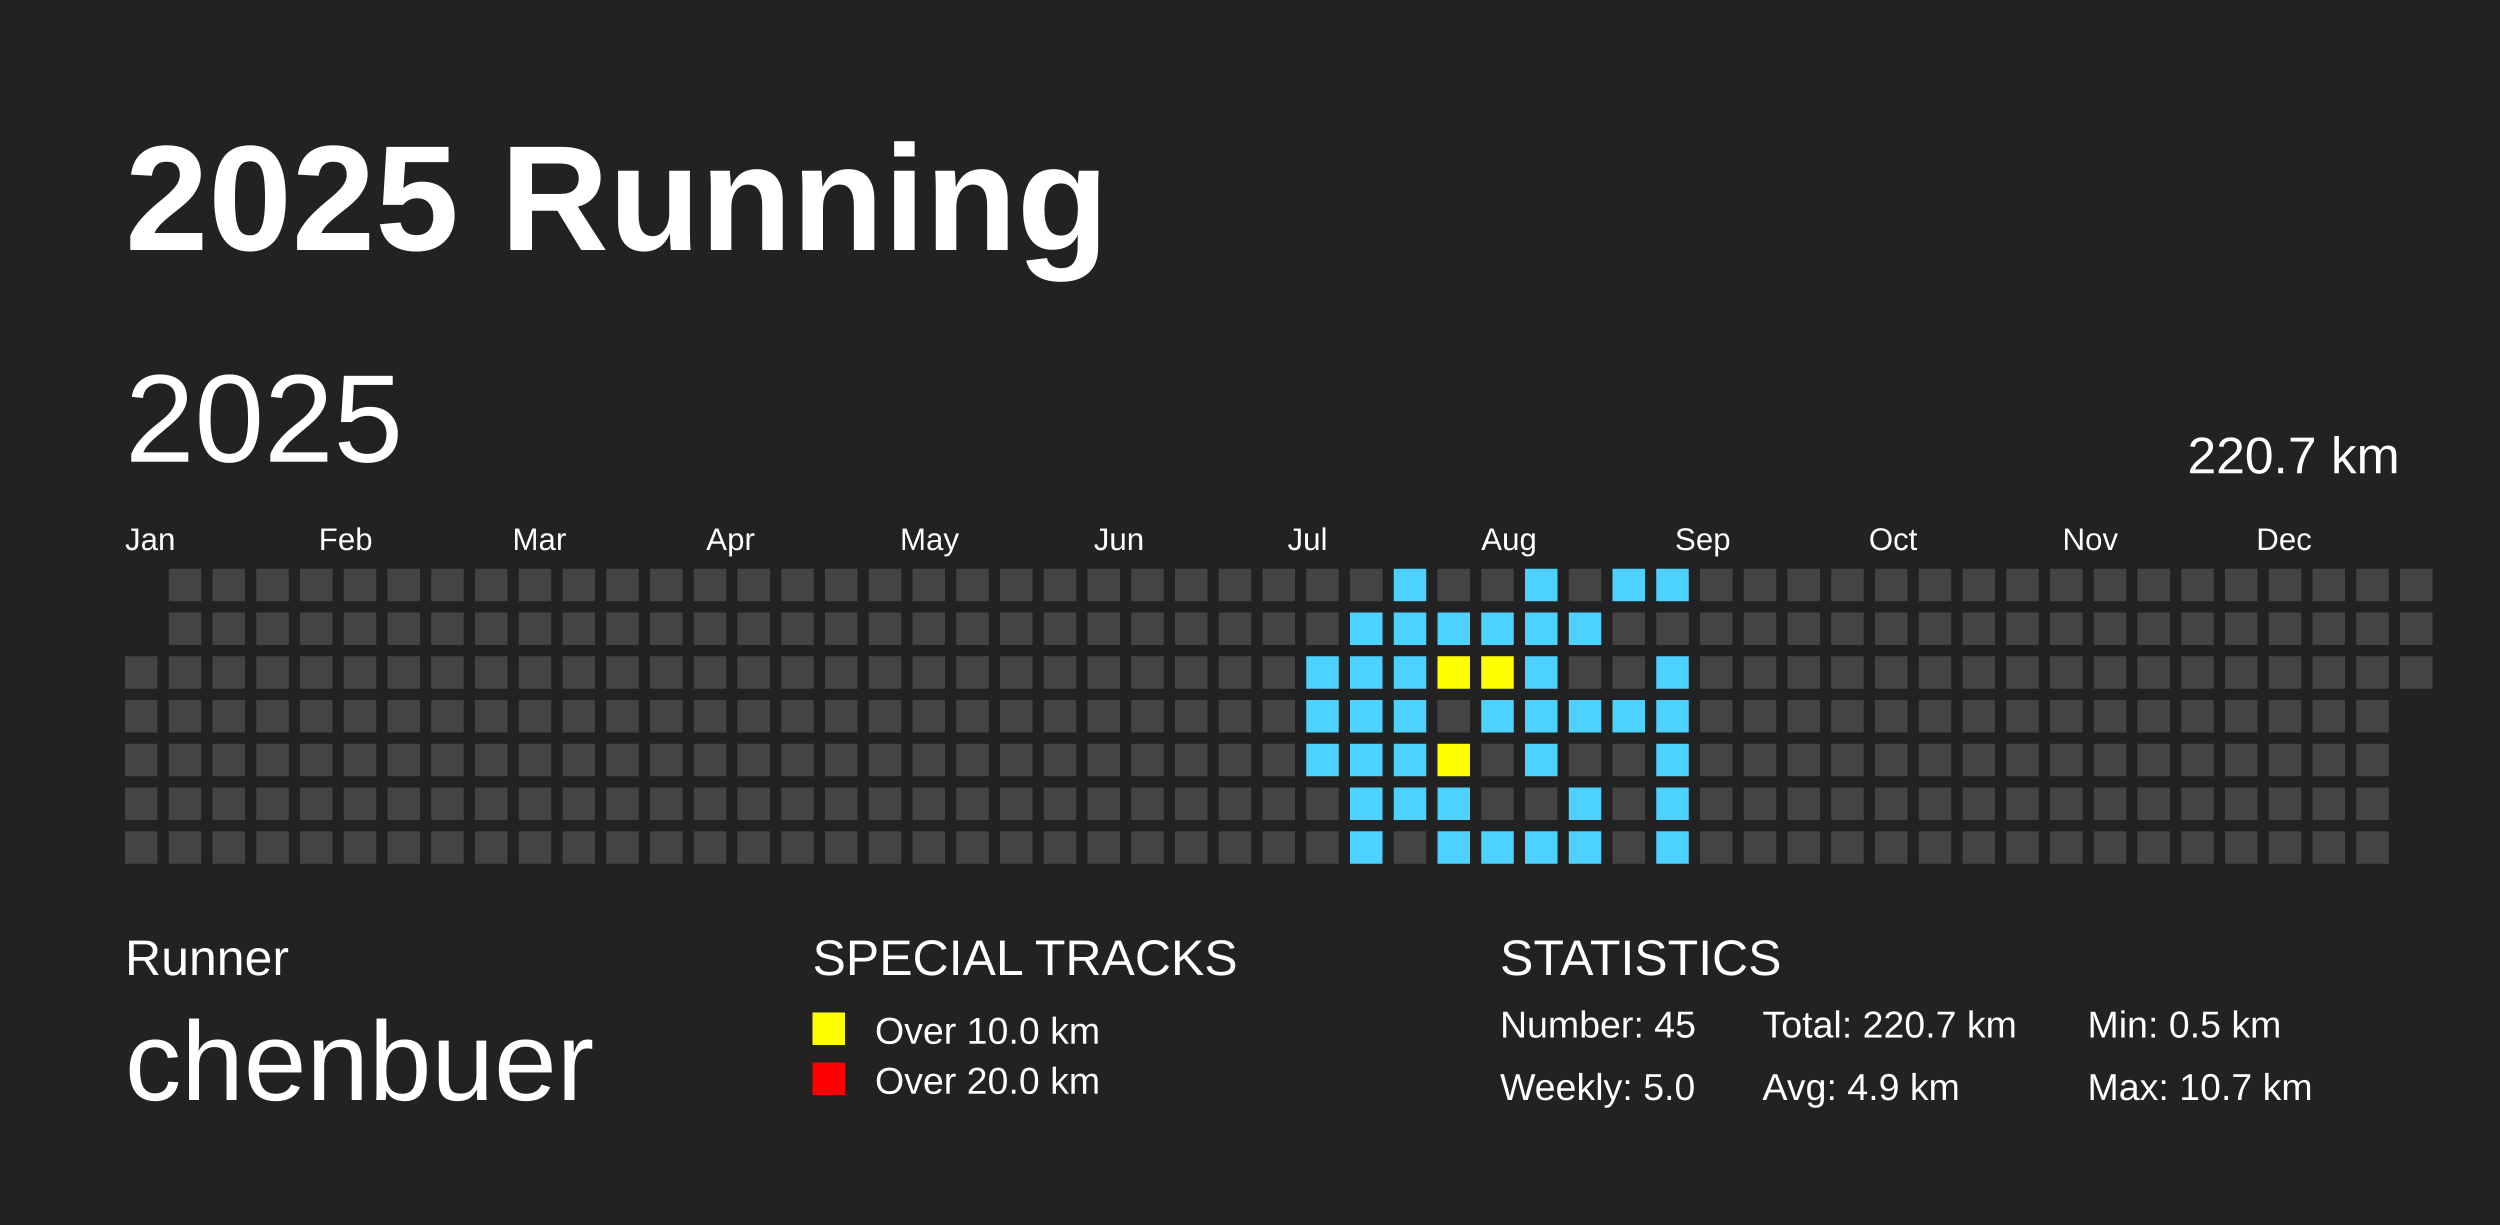
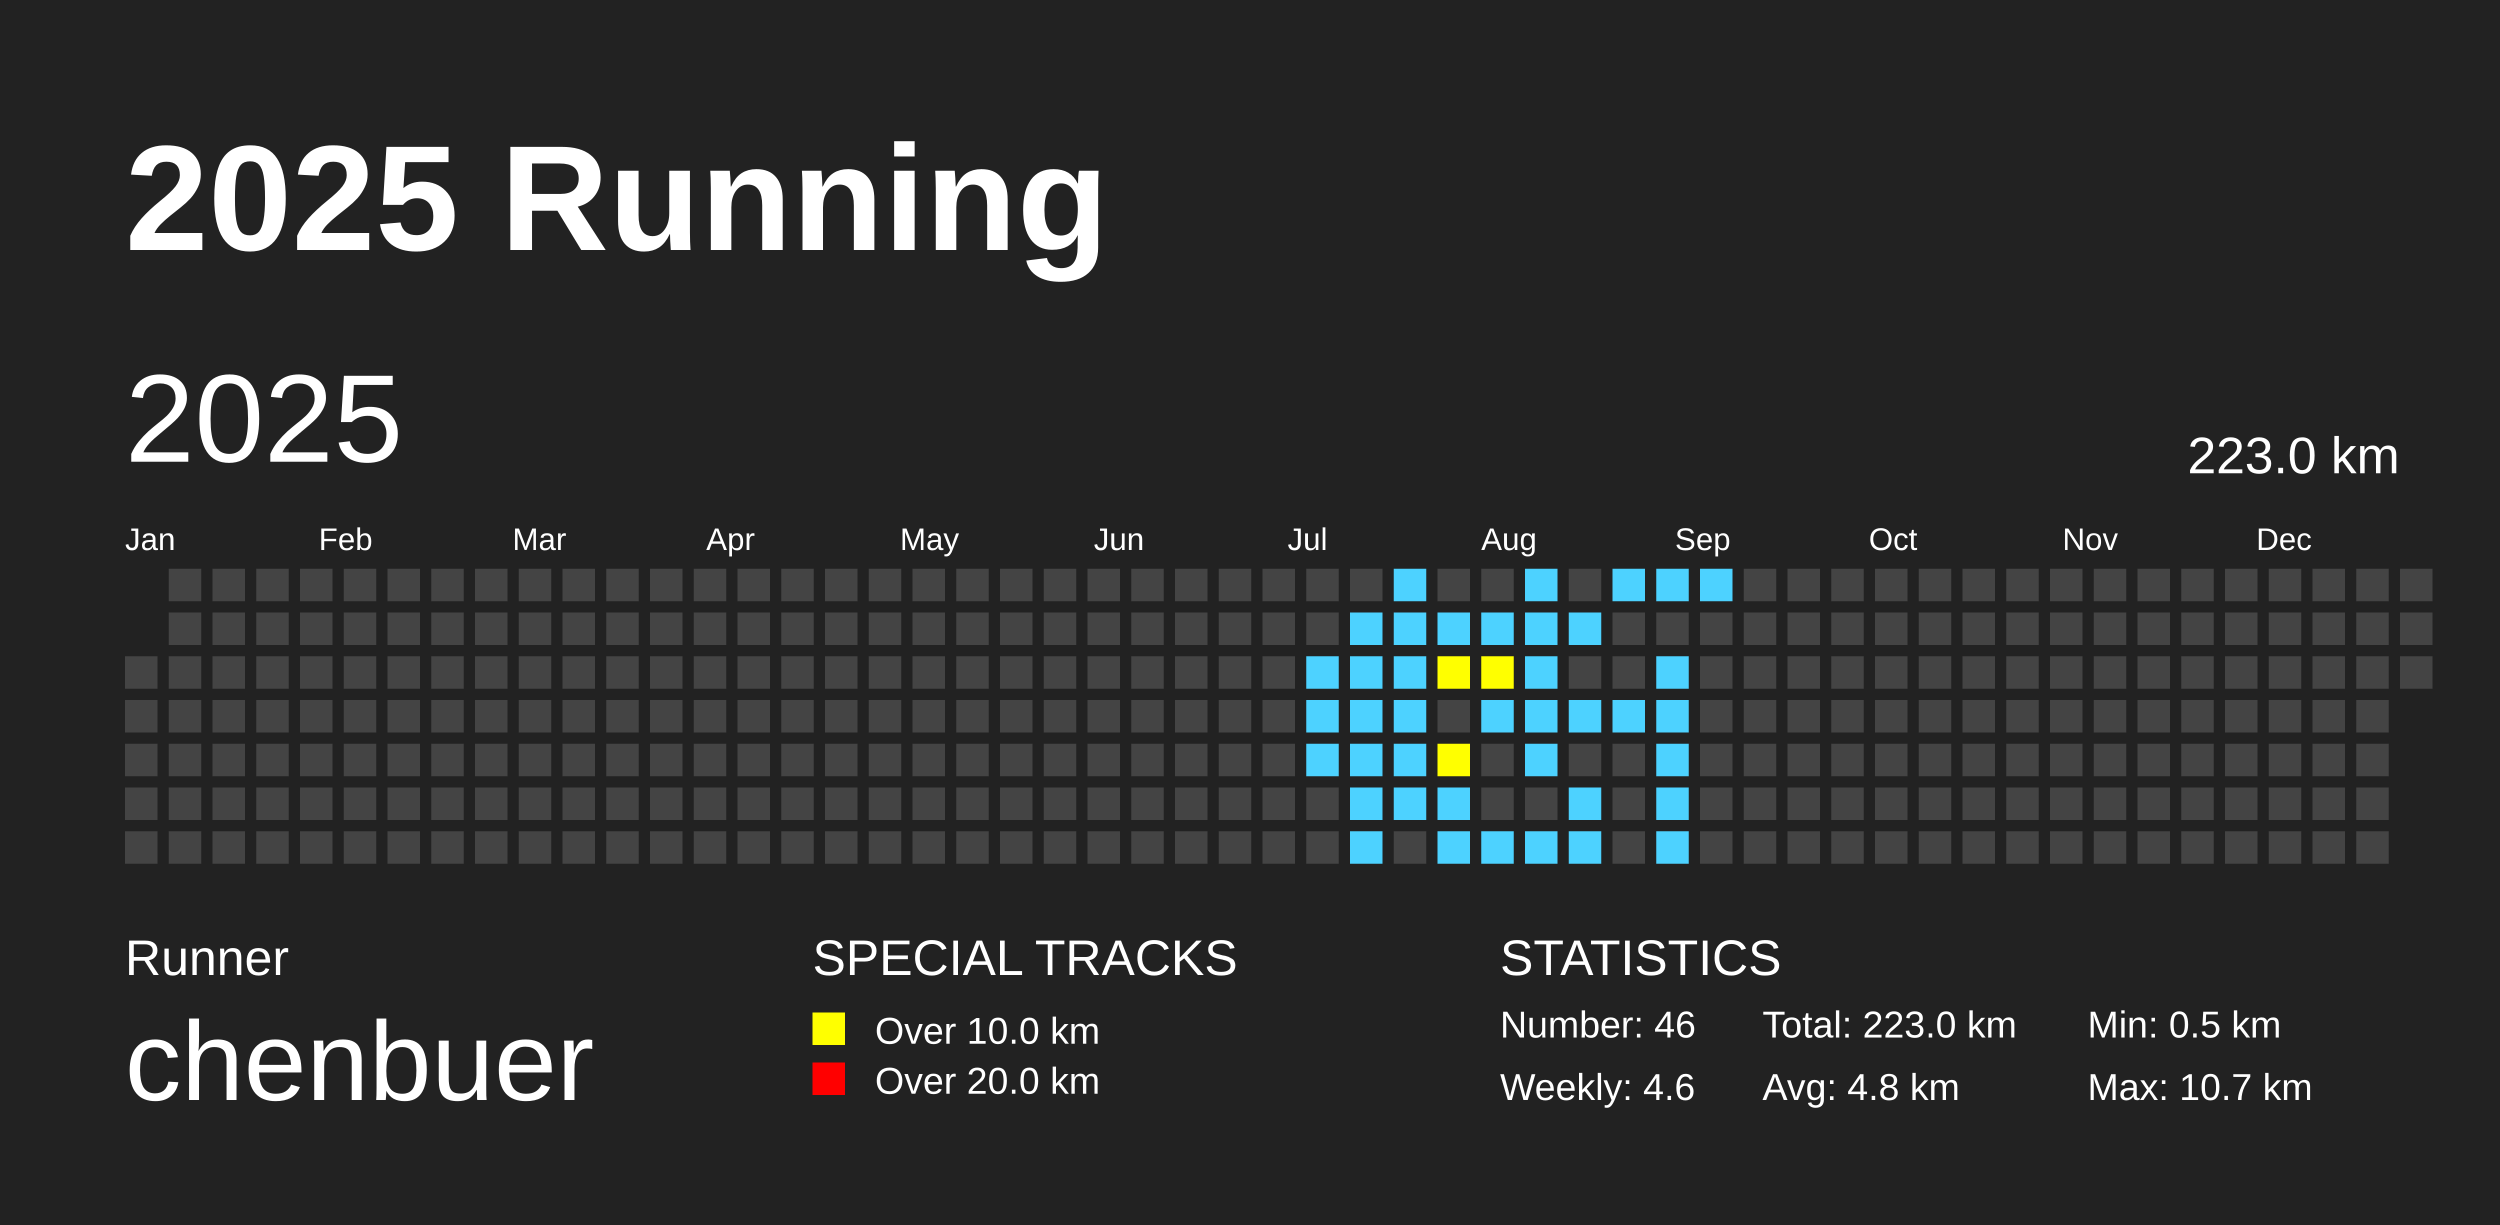
<svg xmlns="http://www.w3.org/2000/svg" baseProfile="full" height="98mm" version="1.1" viewBox="0,0,200,98" width="200mm">
  <defs />
  <rect fill="#222222" height="98" width="200" x="0" y="0" />
  <text fill="#FFFFFF" style="font-size:12px; font-family:Arial; font-weight:bold;" x="10" y="20">2025 Running</text>
  <text fill="#FFFFFF" style="font-size:4px; font-family:Arial" x="10" y="78">Runner</text>
  <text fill="#FFFFFF" style="font-size:9px; font-family:Arial" x="10" y="88">chenbuer</text>
  <text fill="#FFFFFF" style="font-size:4px; font-family:Arial" x="65" y="78">SPECIAL TRACKS</text>
  <rect fill="yellow" height="2.6" width="2.6" x="65" y="81" />
  <text fill="#FFFFFF" style="font-size:3px; font-family:Arial" x="70" y="83.5">Over 10.0 km</text>
  <rect fill="red" height="2.6" width="2.6" x="65" y="85" />
  <text fill="#FFFFFF" style="font-size:3px; font-family:Arial" x="70" y="87.5">Over 20.0 km</text>
  <text fill="#FFFFFF" style="font-size:4px; font-family:Arial" x="120" y="78">STATISTICS</text>
-   <text fill="#FFFFFF" style="font-size:3px; font-family:Arial" x="120" y="83">Number: 45</text>
-   <text fill="#FFFFFF" style="font-size:3px; font-family:Arial" x="120" y="88">Weekly: 5.0</text>
-   <text fill="#FFFFFF" style="font-size:3px; font-family:Arial" x="141" y="83">Total: 220.7 km</text>
-   <text fill="#FFFFFF" style="font-size:3px; font-family:Arial" x="141" y="88">Avg: 4.9 km</text>
+   <text fill="#FFFFFF" style="font-size:3px; font-family:Arial" x="120" y="83">Number: 46</text>
+   <text fill="#FFFFFF" style="font-size:3px; font-family:Arial" x="120" y="88">Weekly: 4.6</text>
+   <text fill="#FFFFFF" style="font-size:3px; font-family:Arial" x="141" y="83">Total: 223.0 km</text>
+   <text fill="#FFFFFF" style="font-size:3px; font-family:Arial" x="141" y="88">Avg: 4.8 km</text>
  <text fill="#FFFFFF" style="font-size:3px; font-family:Arial" x="167" y="83">Min: 0.5 km</text>
  <text fill="#FFFFFF" style="font-size:3px; font-family:Arial" x="167" y="88">Max: 10.7 km</text>
  <text dominant-baseline="hanging" fill="#FFFFFF" style="font-size:10.0px; font-family:Arial;" x="10" y="30">2025</text>
-   <text dominant-baseline="hanging" fill="#FFFFFF" style="font-size:4.125px; font-family:Arial;" x="175" y="35">220.7 km</text>
+   <text dominant-baseline="hanging" fill="#FFFFFF" style="font-size:4.125px; font-family:Arial;" x="175" y="35">223.0 km</text>
  <text fill="#FFFFFF" style="font-size:2.5px; font-family:Arial" x="10.0" y="44">Jan</text>
  <text fill="#FFFFFF" style="font-size:2.5px; font-family:Arial" x="25.5" y="44">Feb</text>
  <text fill="#FFFFFF" style="font-size:2.5px; font-family:Arial" x="41.0" y="44">Mar</text>
  <text fill="#FFFFFF" style="font-size:2.5px; font-family:Arial" x="56.5" y="44">Apr</text>
  <text fill="#FFFFFF" style="font-size:2.5px; font-family:Arial" x="72.0" y="44">May</text>
  <text fill="#FFFFFF" style="font-size:2.5px; font-family:Arial" x="87.5" y="44">Jun</text>
  <text fill="#FFFFFF" style="font-size:2.5px; font-family:Arial" x="103.0" y="44">Jul</text>
  <text fill="#FFFFFF" style="font-size:2.5px; font-family:Arial" x="118.5" y="44">Aug</text>
  <text fill="#FFFFFF" style="font-size:2.5px; font-family:Arial" x="134.0" y="44">Sep</text>
  <text fill="#FFFFFF" style="font-size:2.5px; font-family:Arial" x="149.5" y="44">Oct</text>
  <text fill="#FFFFFF" style="font-size:2.5px; font-family:Arial" x="165.0" y="44">Nov</text>
  <text fill="#FFFFFF" style="font-size:2.5px; font-family:Arial" x="180.5" y="44">Dec</text>
  <rect fill="#444444" height="2.6" width="2.6" x="10.0" y="52.5" />
  <rect fill="#444444" height="2.6" width="2.6" x="10.0" y="56.0" />
  <rect fill="#444444" height="2.6" width="2.6" x="10.0" y="59.5" />
  <rect fill="#444444" height="2.6" width="2.6" x="10.0" y="63.0" />
  <rect fill="#444444" height="2.6" width="2.6" x="10.0" y="66.5" />
  <rect fill="#444444" height="2.6" width="2.6" x="13.5" y="45.5" />
  <rect fill="#444444" height="2.6" width="2.6" x="13.5" y="49.0" />
  <rect fill="#444444" height="2.6" width="2.6" x="13.5" y="52.5" />
  <rect fill="#444444" height="2.6" width="2.6" x="13.5" y="56.0" />
  <rect fill="#444444" height="2.6" width="2.6" x="13.5" y="59.5" />
  <rect fill="#444444" height="2.6" width="2.6" x="13.5" y="63.0" />
  <rect fill="#444444" height="2.6" width="2.6" x="13.5" y="66.5" />
  <rect fill="#444444" height="2.6" width="2.6" x="17.0" y="45.5" />
  <rect fill="#444444" height="2.6" width="2.6" x="17.0" y="49.0" />
  <rect fill="#444444" height="2.6" width="2.6" x="17.0" y="52.5" />
  <rect fill="#444444" height="2.6" width="2.6" x="17.0" y="56.0" />
  <rect fill="#444444" height="2.6" width="2.6" x="17.0" y="59.5" />
  <rect fill="#444444" height="2.6" width="2.6" x="17.0" y="63.0" />
  <rect fill="#444444" height="2.6" width="2.6" x="17.0" y="66.5" />
  <rect fill="#444444" height="2.6" width="2.6" x="20.5" y="45.5" />
  <rect fill="#444444" height="2.6" width="2.6" x="20.5" y="49.0" />
  <rect fill="#444444" height="2.6" width="2.6" x="20.5" y="52.5" />
  <rect fill="#444444" height="2.6" width="2.6" x="20.5" y="56.0" />
  <rect fill="#444444" height="2.6" width="2.6" x="20.5" y="59.5" />
  <rect fill="#444444" height="2.6" width="2.6" x="20.5" y="63.0" />
  <rect fill="#444444" height="2.6" width="2.6" x="20.5" y="66.5" />
  <rect fill="#444444" height="2.6" width="2.6" x="24.0" y="45.5" />
  <rect fill="#444444" height="2.6" width="2.6" x="24.0" y="49.0" />
  <rect fill="#444444" height="2.6" width="2.6" x="24.0" y="52.5" />
  <rect fill="#444444" height="2.6" width="2.6" x="24.0" y="56.0" />
  <rect fill="#444444" height="2.6" width="2.6" x="24.0" y="59.5" />
  <rect fill="#444444" height="2.6" width="2.6" x="24.0" y="63.0" />
  <rect fill="#444444" height="2.6" width="2.6" x="24.0" y="66.5" />
  <rect fill="#444444" height="2.6" width="2.6" x="27.5" y="45.5" />
  <rect fill="#444444" height="2.6" width="2.6" x="27.5" y="49.0" />
  <rect fill="#444444" height="2.6" width="2.6" x="27.5" y="52.5" />
  <rect fill="#444444" height="2.6" width="2.6" x="27.5" y="56.0" />
  <rect fill="#444444" height="2.6" width="2.6" x="27.5" y="59.5" />
  <rect fill="#444444" height="2.6" width="2.6" x="27.5" y="63.0" />
  <rect fill="#444444" height="2.6" width="2.6" x="27.5" y="66.5" />
  <rect fill="#444444" height="2.6" width="2.6" x="31.0" y="45.5" />
  <rect fill="#444444" height="2.6" width="2.6" x="31.0" y="49.0" />
  <rect fill="#444444" height="2.6" width="2.6" x="31.0" y="52.5" />
  <rect fill="#444444" height="2.6" width="2.6" x="31.0" y="56.0" />
  <rect fill="#444444" height="2.6" width="2.6" x="31.0" y="59.5" />
  <rect fill="#444444" height="2.6" width="2.6" x="31.0" y="63.0" />
  <rect fill="#444444" height="2.6" width="2.6" x="31.0" y="66.5" />
  <rect fill="#444444" height="2.6" width="2.6" x="34.5" y="45.5" />
  <rect fill="#444444" height="2.6" width="2.6" x="34.5" y="49.0" />
  <rect fill="#444444" height="2.6" width="2.6" x="34.5" y="52.5" />
  <rect fill="#444444" height="2.6" width="2.6" x="34.5" y="56.0" />
  <rect fill="#444444" height="2.6" width="2.6" x="34.5" y="59.5" />
  <rect fill="#444444" height="2.6" width="2.6" x="34.5" y="63.0" />
  <rect fill="#444444" height="2.6" width="2.6" x="34.5" y="66.5" />
  <rect fill="#444444" height="2.6" width="2.6" x="38.0" y="45.5" />
  <rect fill="#444444" height="2.6" width="2.6" x="38.0" y="49.0" />
  <rect fill="#444444" height="2.6" width="2.6" x="38.0" y="52.5" />
  <rect fill="#444444" height="2.6" width="2.6" x="38.0" y="56.0" />
  <rect fill="#444444" height="2.6" width="2.6" x="38.0" y="59.5" />
  <rect fill="#444444" height="2.6" width="2.6" x="38.0" y="63.0" />
  <rect fill="#444444" height="2.6" width="2.6" x="38.0" y="66.5" />
  <rect fill="#444444" height="2.6" width="2.6" x="41.5" y="45.5" />
  <rect fill="#444444" height="2.6" width="2.6" x="41.5" y="49.0" />
  <rect fill="#444444" height="2.6" width="2.6" x="41.5" y="52.5" />
  <rect fill="#444444" height="2.6" width="2.6" x="41.5" y="56.0" />
  <rect fill="#444444" height="2.6" width="2.6" x="41.5" y="59.5" />
  <rect fill="#444444" height="2.6" width="2.6" x="41.5" y="63.0" />
  <rect fill="#444444" height="2.6" width="2.6" x="41.5" y="66.5" />
  <rect fill="#444444" height="2.6" width="2.6" x="45.0" y="45.5" />
  <rect fill="#444444" height="2.6" width="2.6" x="45.0" y="49.0" />
  <rect fill="#444444" height="2.6" width="2.6" x="45.0" y="52.5" />
  <rect fill="#444444" height="2.6" width="2.6" x="45.0" y="56.0" />
  <rect fill="#444444" height="2.6" width="2.6" x="45.0" y="59.5" />
  <rect fill="#444444" height="2.6" width="2.6" x="45.0" y="63.0" />
  <rect fill="#444444" height="2.6" width="2.6" x="45.0" y="66.5" />
  <rect fill="#444444" height="2.6" width="2.6" x="48.5" y="45.5" />
  <rect fill="#444444" height="2.6" width="2.6" x="48.5" y="49.0" />
  <rect fill="#444444" height="2.6" width="2.6" x="48.5" y="52.5" />
  <rect fill="#444444" height="2.6" width="2.6" x="48.5" y="56.0" />
  <rect fill="#444444" height="2.6" width="2.6" x="48.5" y="59.5" />
  <rect fill="#444444" height="2.6" width="2.6" x="48.5" y="63.0" />
  <rect fill="#444444" height="2.6" width="2.6" x="48.5" y="66.5" />
  <rect fill="#444444" height="2.6" width="2.6" x="52.0" y="45.5" />
  <rect fill="#444444" height="2.6" width="2.6" x="52.0" y="49.0" />
  <rect fill="#444444" height="2.6" width="2.6" x="52.0" y="52.5" />
  <rect fill="#444444" height="2.6" width="2.6" x="52.0" y="56.0" />
  <rect fill="#444444" height="2.6" width="2.6" x="52.0" y="59.5" />
  <rect fill="#444444" height="2.6" width="2.6" x="52.0" y="63.0" />
  <rect fill="#444444" height="2.6" width="2.6" x="52.0" y="66.5" />
  <rect fill="#444444" height="2.6" width="2.6" x="55.5" y="45.5" />
  <rect fill="#444444" height="2.6" width="2.6" x="55.5" y="49.0" />
  <rect fill="#444444" height="2.6" width="2.6" x="55.5" y="52.5" />
  <rect fill="#444444" height="2.6" width="2.6" x="55.5" y="56.0" />
  <rect fill="#444444" height="2.6" width="2.6" x="55.5" y="59.5" />
  <rect fill="#444444" height="2.6" width="2.6" x="55.5" y="63.0" />
  <rect fill="#444444" height="2.6" width="2.6" x="55.5" y="66.5" />
  <rect fill="#444444" height="2.6" width="2.6" x="59.0" y="45.5" />
  <rect fill="#444444" height="2.6" width="2.6" x="59.0" y="49.0" />
  <rect fill="#444444" height="2.6" width="2.6" x="59.0" y="52.5" />
  <rect fill="#444444" height="2.6" width="2.6" x="59.0" y="56.0" />
  <rect fill="#444444" height="2.6" width="2.6" x="59.0" y="59.5" />
  <rect fill="#444444" height="2.6" width="2.6" x="59.0" y="63.0" />
  <rect fill="#444444" height="2.6" width="2.6" x="59.0" y="66.5" />
  <rect fill="#444444" height="2.6" width="2.6" x="62.5" y="45.5" />
  <rect fill="#444444" height="2.6" width="2.6" x="62.5" y="49.0" />
  <rect fill="#444444" height="2.6" width="2.6" x="62.5" y="52.5" />
  <rect fill="#444444" height="2.6" width="2.6" x="62.5" y="56.0" />
  <rect fill="#444444" height="2.6" width="2.6" x="62.5" y="59.5" />
  <rect fill="#444444" height="2.6" width="2.6" x="62.5" y="63.0" />
  <rect fill="#444444" height="2.6" width="2.6" x="62.5" y="66.5" />
  <rect fill="#444444" height="2.6" width="2.6" x="66.0" y="45.5" />
  <rect fill="#444444" height="2.6" width="2.6" x="66.0" y="49.0" />
  <rect fill="#444444" height="2.6" width="2.6" x="66.0" y="52.5" />
  <rect fill="#444444" height="2.6" width="2.6" x="66.0" y="56.0" />
  <rect fill="#444444" height="2.6" width="2.6" x="66.0" y="59.5" />
  <rect fill="#444444" height="2.6" width="2.6" x="66.0" y="63.0" />
  <rect fill="#444444" height="2.6" width="2.6" x="66.0" y="66.5" />
  <rect fill="#444444" height="2.6" width="2.6" x="69.5" y="45.5" />
  <rect fill="#444444" height="2.6" width="2.6" x="69.5" y="49.0" />
  <rect fill="#444444" height="2.6" width="2.6" x="69.5" y="52.5" />
  <rect fill="#444444" height="2.6" width="2.6" x="69.5" y="56.0" />
  <rect fill="#444444" height="2.6" width="2.6" x="69.5" y="59.5" />
  <rect fill="#444444" height="2.6" width="2.6" x="69.5" y="63.0" />
  <rect fill="#444444" height="2.6" width="2.6" x="69.5" y="66.5" />
  <rect fill="#444444" height="2.6" width="2.6" x="73.0" y="45.5" />
  <rect fill="#444444" height="2.6" width="2.6" x="73.0" y="49.0" />
  <rect fill="#444444" height="2.6" width="2.6" x="73.0" y="52.5" />
  <rect fill="#444444" height="2.6" width="2.6" x="73.0" y="56.0" />
  <rect fill="#444444" height="2.6" width="2.6" x="73.0" y="59.5" />
  <rect fill="#444444" height="2.6" width="2.6" x="73.0" y="63.0" />
  <rect fill="#444444" height="2.6" width="2.6" x="73.0" y="66.5" />
  <rect fill="#444444" height="2.6" width="2.6" x="76.5" y="45.5" />
  <rect fill="#444444" height="2.6" width="2.6" x="76.5" y="49.0" />
  <rect fill="#444444" height="2.6" width="2.6" x="76.5" y="52.5" />
  <rect fill="#444444" height="2.6" width="2.6" x="76.5" y="56.0" />
  <rect fill="#444444" height="2.6" width="2.6" x="76.5" y="59.5" />
  <rect fill="#444444" height="2.6" width="2.6" x="76.5" y="63.0" />
  <rect fill="#444444" height="2.6" width="2.6" x="76.5" y="66.5" />
  <rect fill="#444444" height="2.6" width="2.6" x="80.0" y="45.5" />
  <rect fill="#444444" height="2.6" width="2.6" x="80.0" y="49.0" />
  <rect fill="#444444" height="2.6" width="2.6" x="80.0" y="52.5" />
  <rect fill="#444444" height="2.6" width="2.6" x="80.0" y="56.0" />
  <rect fill="#444444" height="2.6" width="2.6" x="80.0" y="59.5" />
  <rect fill="#444444" height="2.6" width="2.6" x="80.0" y="63.0" />
  <rect fill="#444444" height="2.6" width="2.6" x="80.0" y="66.5" />
  <rect fill="#444444" height="2.6" width="2.6" x="83.5" y="45.5" />
  <rect fill="#444444" height="2.6" width="2.6" x="83.5" y="49.0" />
  <rect fill="#444444" height="2.6" width="2.6" x="83.5" y="52.5" />
  <rect fill="#444444" height="2.6" width="2.6" x="83.5" y="56.0" />
  <rect fill="#444444" height="2.6" width="2.6" x="83.5" y="59.5" />
  <rect fill="#444444" height="2.6" width="2.6" x="83.5" y="63.0" />
  <rect fill="#444444" height="2.6" width="2.6" x="83.5" y="66.5" />
  <rect fill="#444444" height="2.6" width="2.6" x="87.0" y="45.5" />
  <rect fill="#444444" height="2.6" width="2.6" x="87.0" y="49.0" />
  <rect fill="#444444" height="2.6" width="2.6" x="87.0" y="52.5" />
  <rect fill="#444444" height="2.6" width="2.6" x="87.0" y="56.0" />
  <rect fill="#444444" height="2.6" width="2.6" x="87.0" y="59.5" />
  <rect fill="#444444" height="2.6" width="2.6" x="87.0" y="63.0" />
  <rect fill="#444444" height="2.6" width="2.6" x="87.0" y="66.5" />
  <rect fill="#444444" height="2.6" width="2.6" x="90.5" y="45.5" />
  <rect fill="#444444" height="2.6" width="2.6" x="90.5" y="49.0" />
  <rect fill="#444444" height="2.6" width="2.6" x="90.5" y="52.5" />
  <rect fill="#444444" height="2.6" width="2.6" x="90.5" y="56.0" />
  <rect fill="#444444" height="2.6" width="2.6" x="90.5" y="59.5" />
  <rect fill="#444444" height="2.6" width="2.6" x="90.5" y="63.0" />
  <rect fill="#444444" height="2.6" width="2.6" x="90.5" y="66.5" />
  <rect fill="#444444" height="2.6" width="2.6" x="94.0" y="45.5" />
  <rect fill="#444444" height="2.6" width="2.6" x="94.0" y="49.0" />
  <rect fill="#444444" height="2.6" width="2.6" x="94.0" y="52.5" />
  <rect fill="#444444" height="2.6" width="2.6" x="94.0" y="56.0" />
  <rect fill="#444444" height="2.6" width="2.6" x="94.0" y="59.5" />
  <rect fill="#444444" height="2.6" width="2.6" x="94.0" y="63.0" />
  <rect fill="#444444" height="2.6" width="2.6" x="94.0" y="66.5" />
  <rect fill="#444444" height="2.6" width="2.6" x="97.5" y="45.5" />
  <rect fill="#444444" height="2.6" width="2.6" x="97.5" y="49.0" />
  <rect fill="#444444" height="2.6" width="2.6" x="97.5" y="52.5" />
  <rect fill="#444444" height="2.6" width="2.6" x="97.5" y="56.0" />
  <rect fill="#444444" height="2.6" width="2.6" x="97.5" y="59.5" />
  <rect fill="#444444" height="2.6" width="2.6" x="97.5" y="63.0" />
  <rect fill="#444444" height="2.6" width="2.6" x="97.5" y="66.5" />
  <rect fill="#444444" height="2.6" width="2.6" x="101.0" y="45.5" />
  <rect fill="#444444" height="2.6" width="2.6" x="101.0" y="49.0" />
  <rect fill="#444444" height="2.6" width="2.6" x="101.0" y="52.5" />
  <rect fill="#444444" height="2.6" width="2.6" x="101.0" y="56.0" />
  <rect fill="#444444" height="2.6" width="2.6" x="101.0" y="59.5" />
  <rect fill="#444444" height="2.6" width="2.6" x="101.0" y="63.0" />
  <rect fill="#444444" height="2.6" width="2.6" x="101.0" y="66.5" />
  <rect fill="#444444" height="2.6" width="2.6" x="104.5" y="45.5" />
  <rect fill="#444444" height="2.6" width="2.6" x="104.5" y="49.0" />
  <rect fill="#4DD2FF" height="2.6" width="2.6" x="104.5" y="52.5" />
  <rect fill="#4DD2FF" height="2.6" width="2.6" x="104.5" y="56.0" />
  <rect fill="#4DD2FF" height="2.6" width="2.6" x="104.5" y="59.5" />
  <rect fill="#444444" height="2.6" width="2.6" x="104.5" y="63.0" />
  <rect fill="#444444" height="2.6" width="2.6" x="104.5" y="66.5" />
  <rect fill="#444444" height="2.6" width="2.6" x="108.0" y="45.5" />
  <rect fill="#4DD2FF" height="2.6" width="2.6" x="108.0" y="49.0" />
  <rect fill="#4DD2FF" height="2.6" width="2.6" x="108.0" y="52.5" />
  <rect fill="#4DD2FF" height="2.6" width="2.6" x="108.0" y="56.0" />
  <rect fill="#4DD2FF" height="2.6" width="2.6" x="108.0" y="59.5" />
  <rect fill="#4DD2FF" height="2.6" width="2.6" x="108.0" y="63.0" />
  <rect fill="#4DD2FF" height="2.6" width="2.6" x="108.0" y="66.5" />
  <rect fill="#4DD2FF" height="2.6" width="2.6" x="111.5" y="45.5" />
  <rect fill="#4DD2FF" height="2.6" width="2.6" x="111.5" y="49.0" />
  <rect fill="#4DD2FF" height="2.6" width="2.6" x="111.5" y="52.5" />
  <rect fill="#4DD2FF" height="2.6" width="2.6" x="111.5" y="56.0" />
  <rect fill="#4DD2FF" height="2.6" width="2.6" x="111.5" y="59.5" />
  <rect fill="#4DD2FF" height="2.6" width="2.6" x="111.5" y="63.0" />
  <rect fill="#444444" height="2.6" width="2.6" x="111.5" y="66.5" />
  <rect fill="#444444" height="2.6" width="2.6" x="115.0" y="45.5" />
  <rect fill="#4DD2FF" height="2.6" width="2.6" x="115.0" y="49.0" />
  <rect fill="yellow" height="2.6" width="2.6" x="115.0" y="52.5" />
  <rect fill="#444444" height="2.6" width="2.6" x="115.0" y="56.0" />
  <rect fill="yellow" height="2.6" width="2.6" x="115.0" y="59.5" />
  <rect fill="#4DD2FF" height="2.6" width="2.6" x="115.0" y="63.0" />
  <rect fill="#4DD2FF" height="2.6" width="2.6" x="115.0" y="66.5" />
  <rect fill="#444444" height="2.6" width="2.6" x="118.5" y="45.5" />
  <rect fill="#4DD2FF" height="2.6" width="2.6" x="118.5" y="49.0" />
  <rect fill="yellow" height="2.6" width="2.6" x="118.5" y="52.5" />
  <rect fill="#4DD2FF" height="2.6" width="2.6" x="118.5" y="56.0" />
  <rect fill="#444444" height="2.6" width="2.6" x="118.5" y="59.5" />
  <rect fill="#444444" height="2.6" width="2.6" x="118.5" y="63.0" />
  <rect fill="#4DD2FF" height="2.6" width="2.6" x="118.5" y="66.5" />
  <rect fill="#4DD2FF" height="2.6" width="2.6" x="122.0" y="45.5" />
  <rect fill="#4DD2FF" height="2.6" width="2.6" x="122.0" y="49.0" />
  <rect fill="#4DD2FF" height="2.6" width="2.6" x="122.0" y="52.5" />
  <rect fill="#4DD2FF" height="2.6" width="2.6" x="122.0" y="56.0" />
  <rect fill="#4DD2FF" height="2.6" width="2.6" x="122.0" y="59.5" />
  <rect fill="#444444" height="2.6" width="2.6" x="122.0" y="63.0" />
  <rect fill="#4DD2FF" height="2.6" width="2.6" x="122.0" y="66.5" />
  <rect fill="#444444" height="2.6" width="2.6" x="125.5" y="45.5" />
  <rect fill="#4DD2FF" height="2.6" width="2.6" x="125.5" y="49.0" />
  <rect fill="#444444" height="2.6" width="2.6" x="125.5" y="52.5" />
  <rect fill="#4DD2FF" height="2.6" width="2.6" x="125.5" y="56.0" />
  <rect fill="#444444" height="2.6" width="2.6" x="125.5" y="59.5" />
  <rect fill="#4DD2FF" height="2.6" width="2.6" x="125.5" y="63.0" />
  <rect fill="#4DD2FF" height="2.6" width="2.6" x="125.5" y="66.5" />
  <rect fill="#4DD2FF" height="2.6" width="2.6" x="129.0" y="45.5" />
  <rect fill="#444444" height="2.6" width="2.6" x="129.0" y="49.0" />
  <rect fill="#444444" height="2.6" width="2.6" x="129.0" y="52.5" />
  <rect fill="#4DD2FF" height="2.6" width="2.6" x="129.0" y="56.0" />
  <rect fill="#444444" height="2.6" width="2.6" x="129.0" y="59.5" />
  <rect fill="#444444" height="2.6" width="2.6" x="129.0" y="63.0" />
  <rect fill="#444444" height="2.6" width="2.6" x="129.0" y="66.5" />
  <rect fill="#4DD2FF" height="2.6" width="2.6" x="132.5" y="45.5" />
  <rect fill="#444444" height="2.6" width="2.6" x="132.5" y="49.0" />
  <rect fill="#4DD2FF" height="2.6" width="2.6" x="132.5" y="52.5" />
  <rect fill="#4DD2FF" height="2.6" width="2.6" x="132.5" y="56.0" />
  <rect fill="#4DD2FF" height="2.6" width="2.6" x="132.5" y="59.5" />
  <rect fill="#4DD2FF" height="2.6" width="2.6" x="132.5" y="63.0" />
  <rect fill="#4DD2FF" height="2.6" width="2.6" x="132.5" y="66.5" />
-   <rect fill="#444444" height="2.6" width="2.6" x="136.0" y="45.5" />
+   <rect fill="#4DD2FF" height="2.6" width="2.6" x="136.0" y="45.5" />
  <rect fill="#444444" height="2.6" width="2.6" x="136.0" y="49.0" />
  <rect fill="#444444" height="2.6" width="2.6" x="136.0" y="52.5" />
  <rect fill="#444444" height="2.6" width="2.6" x="136.0" y="56.0" />
  <rect fill="#444444" height="2.6" width="2.6" x="136.0" y="59.5" />
  <rect fill="#444444" height="2.6" width="2.6" x="136.0" y="63.0" />
  <rect fill="#444444" height="2.6" width="2.6" x="136.0" y="66.5" />
  <rect fill="#444444" height="2.6" width="2.6" x="139.5" y="45.5" />
  <rect fill="#444444" height="2.6" width="2.6" x="139.5" y="49.0" />
  <rect fill="#444444" height="2.6" width="2.6" x="139.5" y="52.5" />
  <rect fill="#444444" height="2.6" width="2.6" x="139.5" y="56.0" />
  <rect fill="#444444" height="2.6" width="2.6" x="139.5" y="59.5" />
  <rect fill="#444444" height="2.6" width="2.6" x="139.5" y="63.0" />
  <rect fill="#444444" height="2.6" width="2.6" x="139.5" y="66.5" />
  <rect fill="#444444" height="2.6" width="2.6" x="143.0" y="45.5" />
  <rect fill="#444444" height="2.6" width="2.6" x="143.0" y="49.0" />
  <rect fill="#444444" height="2.6" width="2.6" x="143.0" y="52.5" />
  <rect fill="#444444" height="2.6" width="2.6" x="143.0" y="56.0" />
  <rect fill="#444444" height="2.6" width="2.6" x="143.0" y="59.5" />
  <rect fill="#444444" height="2.6" width="2.6" x="143.0" y="63.0" />
  <rect fill="#444444" height="2.6" width="2.6" x="143.0" y="66.5" />
  <rect fill="#444444" height="2.6" width="2.6" x="146.5" y="45.5" />
  <rect fill="#444444" height="2.6" width="2.6" x="146.5" y="49.0" />
  <rect fill="#444444" height="2.6" width="2.6" x="146.5" y="52.5" />
  <rect fill="#444444" height="2.6" width="2.6" x="146.5" y="56.0" />
  <rect fill="#444444" height="2.6" width="2.6" x="146.5" y="59.5" />
  <rect fill="#444444" height="2.6" width="2.6" x="146.5" y="63.0" />
  <rect fill="#444444" height="2.6" width="2.6" x="146.5" y="66.5" />
  <rect fill="#444444" height="2.6" width="2.6" x="150.0" y="45.5" />
  <rect fill="#444444" height="2.6" width="2.6" x="150.0" y="49.0" />
  <rect fill="#444444" height="2.6" width="2.6" x="150.0" y="52.5" />
  <rect fill="#444444" height="2.6" width="2.6" x="150.0" y="56.0" />
  <rect fill="#444444" height="2.6" width="2.6" x="150.0" y="59.5" />
  <rect fill="#444444" height="2.6" width="2.6" x="150.0" y="63.0" />
  <rect fill="#444444" height="2.6" width="2.6" x="150.0" y="66.5" />
  <rect fill="#444444" height="2.6" width="2.6" x="153.5" y="45.5" />
  <rect fill="#444444" height="2.6" width="2.6" x="153.5" y="49.0" />
  <rect fill="#444444" height="2.6" width="2.6" x="153.5" y="52.5" />
  <rect fill="#444444" height="2.6" width="2.6" x="153.5" y="56.0" />
  <rect fill="#444444" height="2.6" width="2.6" x="153.5" y="59.5" />
  <rect fill="#444444" height="2.6" width="2.6" x="153.5" y="63.0" />
  <rect fill="#444444" height="2.6" width="2.6" x="153.5" y="66.5" />
  <rect fill="#444444" height="2.6" width="2.6" x="157.0" y="45.5" />
  <rect fill="#444444" height="2.6" width="2.6" x="157.0" y="49.0" />
  <rect fill="#444444" height="2.6" width="2.6" x="157.0" y="52.5" />
  <rect fill="#444444" height="2.6" width="2.6" x="157.0" y="56.0" />
  <rect fill="#444444" height="2.6" width="2.6" x="157.0" y="59.5" />
  <rect fill="#444444" height="2.6" width="2.6" x="157.0" y="63.0" />
  <rect fill="#444444" height="2.6" width="2.6" x="157.0" y="66.5" />
  <rect fill="#444444" height="2.6" width="2.6" x="160.5" y="45.5" />
  <rect fill="#444444" height="2.6" width="2.6" x="160.5" y="49.0" />
  <rect fill="#444444" height="2.6" width="2.6" x="160.5" y="52.5" />
  <rect fill="#444444" height="2.6" width="2.6" x="160.5" y="56.0" />
  <rect fill="#444444" height="2.6" width="2.6" x="160.5" y="59.5" />
  <rect fill="#444444" height="2.6" width="2.6" x="160.5" y="63.0" />
  <rect fill="#444444" height="2.6" width="2.6" x="160.5" y="66.5" />
  <rect fill="#444444" height="2.6" width="2.6" x="164.0" y="45.5" />
  <rect fill="#444444" height="2.6" width="2.6" x="164.0" y="49.0" />
  <rect fill="#444444" height="2.6" width="2.6" x="164.0" y="52.5" />
  <rect fill="#444444" height="2.6" width="2.6" x="164.0" y="56.0" />
  <rect fill="#444444" height="2.6" width="2.6" x="164.0" y="59.5" />
  <rect fill="#444444" height="2.6" width="2.6" x="164.0" y="63.0" />
  <rect fill="#444444" height="2.6" width="2.6" x="164.0" y="66.5" />
  <rect fill="#444444" height="2.6" width="2.6" x="167.5" y="45.5" />
  <rect fill="#444444" height="2.6" width="2.6" x="167.5" y="49.0" />
  <rect fill="#444444" height="2.6" width="2.6" x="167.5" y="52.5" />
  <rect fill="#444444" height="2.6" width="2.6" x="167.5" y="56.0" />
  <rect fill="#444444" height="2.6" width="2.6" x="167.5" y="59.5" />
  <rect fill="#444444" height="2.6" width="2.6" x="167.5" y="63.0" />
  <rect fill="#444444" height="2.6" width="2.6" x="167.5" y="66.5" />
  <rect fill="#444444" height="2.6" width="2.6" x="171.0" y="45.5" />
  <rect fill="#444444" height="2.6" width="2.6" x="171.0" y="49.0" />
  <rect fill="#444444" height="2.6" width="2.6" x="171.0" y="52.5" />
  <rect fill="#444444" height="2.6" width="2.6" x="171.0" y="56.0" />
  <rect fill="#444444" height="2.6" width="2.6" x="171.0" y="59.5" />
  <rect fill="#444444" height="2.6" width="2.6" x="171.0" y="63.0" />
  <rect fill="#444444" height="2.6" width="2.6" x="171.0" y="66.5" />
  <rect fill="#444444" height="2.6" width="2.6" x="174.5" y="45.5" />
  <rect fill="#444444" height="2.6" width="2.6" x="174.5" y="49.0" />
  <rect fill="#444444" height="2.6" width="2.6" x="174.5" y="52.5" />
  <rect fill="#444444" height="2.6" width="2.6" x="174.5" y="56.0" />
  <rect fill="#444444" height="2.6" width="2.6" x="174.5" y="59.5" />
  <rect fill="#444444" height="2.6" width="2.6" x="174.5" y="63.0" />
  <rect fill="#444444" height="2.6" width="2.6" x="174.5" y="66.5" />
  <rect fill="#444444" height="2.6" width="2.6" x="178.0" y="45.5" />
  <rect fill="#444444" height="2.6" width="2.6" x="178.0" y="49.0" />
  <rect fill="#444444" height="2.6" width="2.6" x="178.0" y="52.5" />
  <rect fill="#444444" height="2.6" width="2.6" x="178.0" y="56.0" />
  <rect fill="#444444" height="2.6" width="2.6" x="178.0" y="59.5" />
  <rect fill="#444444" height="2.6" width="2.6" x="178.0" y="63.0" />
  <rect fill="#444444" height="2.6" width="2.6" x="178.0" y="66.5" />
  <rect fill="#444444" height="2.6" width="2.6" x="181.5" y="45.5" />
  <rect fill="#444444" height="2.6" width="2.6" x="181.5" y="49.0" />
  <rect fill="#444444" height="2.6" width="2.6" x="181.5" y="52.5" />
  <rect fill="#444444" height="2.6" width="2.6" x="181.5" y="56.0" />
  <rect fill="#444444" height="2.6" width="2.6" x="181.5" y="59.5" />
  <rect fill="#444444" height="2.6" width="2.6" x="181.5" y="63.0" />
  <rect fill="#444444" height="2.6" width="2.6" x="181.5" y="66.5" />
  <rect fill="#444444" height="2.6" width="2.6" x="185.0" y="45.5" />
  <rect fill="#444444" height="2.6" width="2.6" x="185.0" y="49.0" />
  <rect fill="#444444" height="2.6" width="2.6" x="185.0" y="52.5" />
  <rect fill="#444444" height="2.6" width="2.6" x="185.0" y="56.0" />
  <rect fill="#444444" height="2.6" width="2.6" x="185.0" y="59.5" />
  <rect fill="#444444" height="2.6" width="2.6" x="185.0" y="63.0" />
  <rect fill="#444444" height="2.6" width="2.6" x="185.0" y="66.5" />
  <rect fill="#444444" height="2.6" width="2.6" x="188.5" y="45.5" />
  <rect fill="#444444" height="2.6" width="2.6" x="188.5" y="49.0" />
  <rect fill="#444444" height="2.6" width="2.6" x="188.5" y="52.5" />
  <rect fill="#444444" height="2.6" width="2.6" x="188.5" y="56.0" />
  <rect fill="#444444" height="2.6" width="2.6" x="188.5" y="59.5" />
  <rect fill="#444444" height="2.6" width="2.6" x="188.5" y="63.0" />
  <rect fill="#444444" height="2.6" width="2.6" x="188.5" y="66.5" />
  <rect fill="#444444" height="2.6" width="2.6" x="192.0" y="45.5" />
  <rect fill="#444444" height="2.6" width="2.6" x="192.0" y="49.0" />
  <rect fill="#444444" height="2.6" width="2.6" x="192.0" y="52.5" />
</svg>
